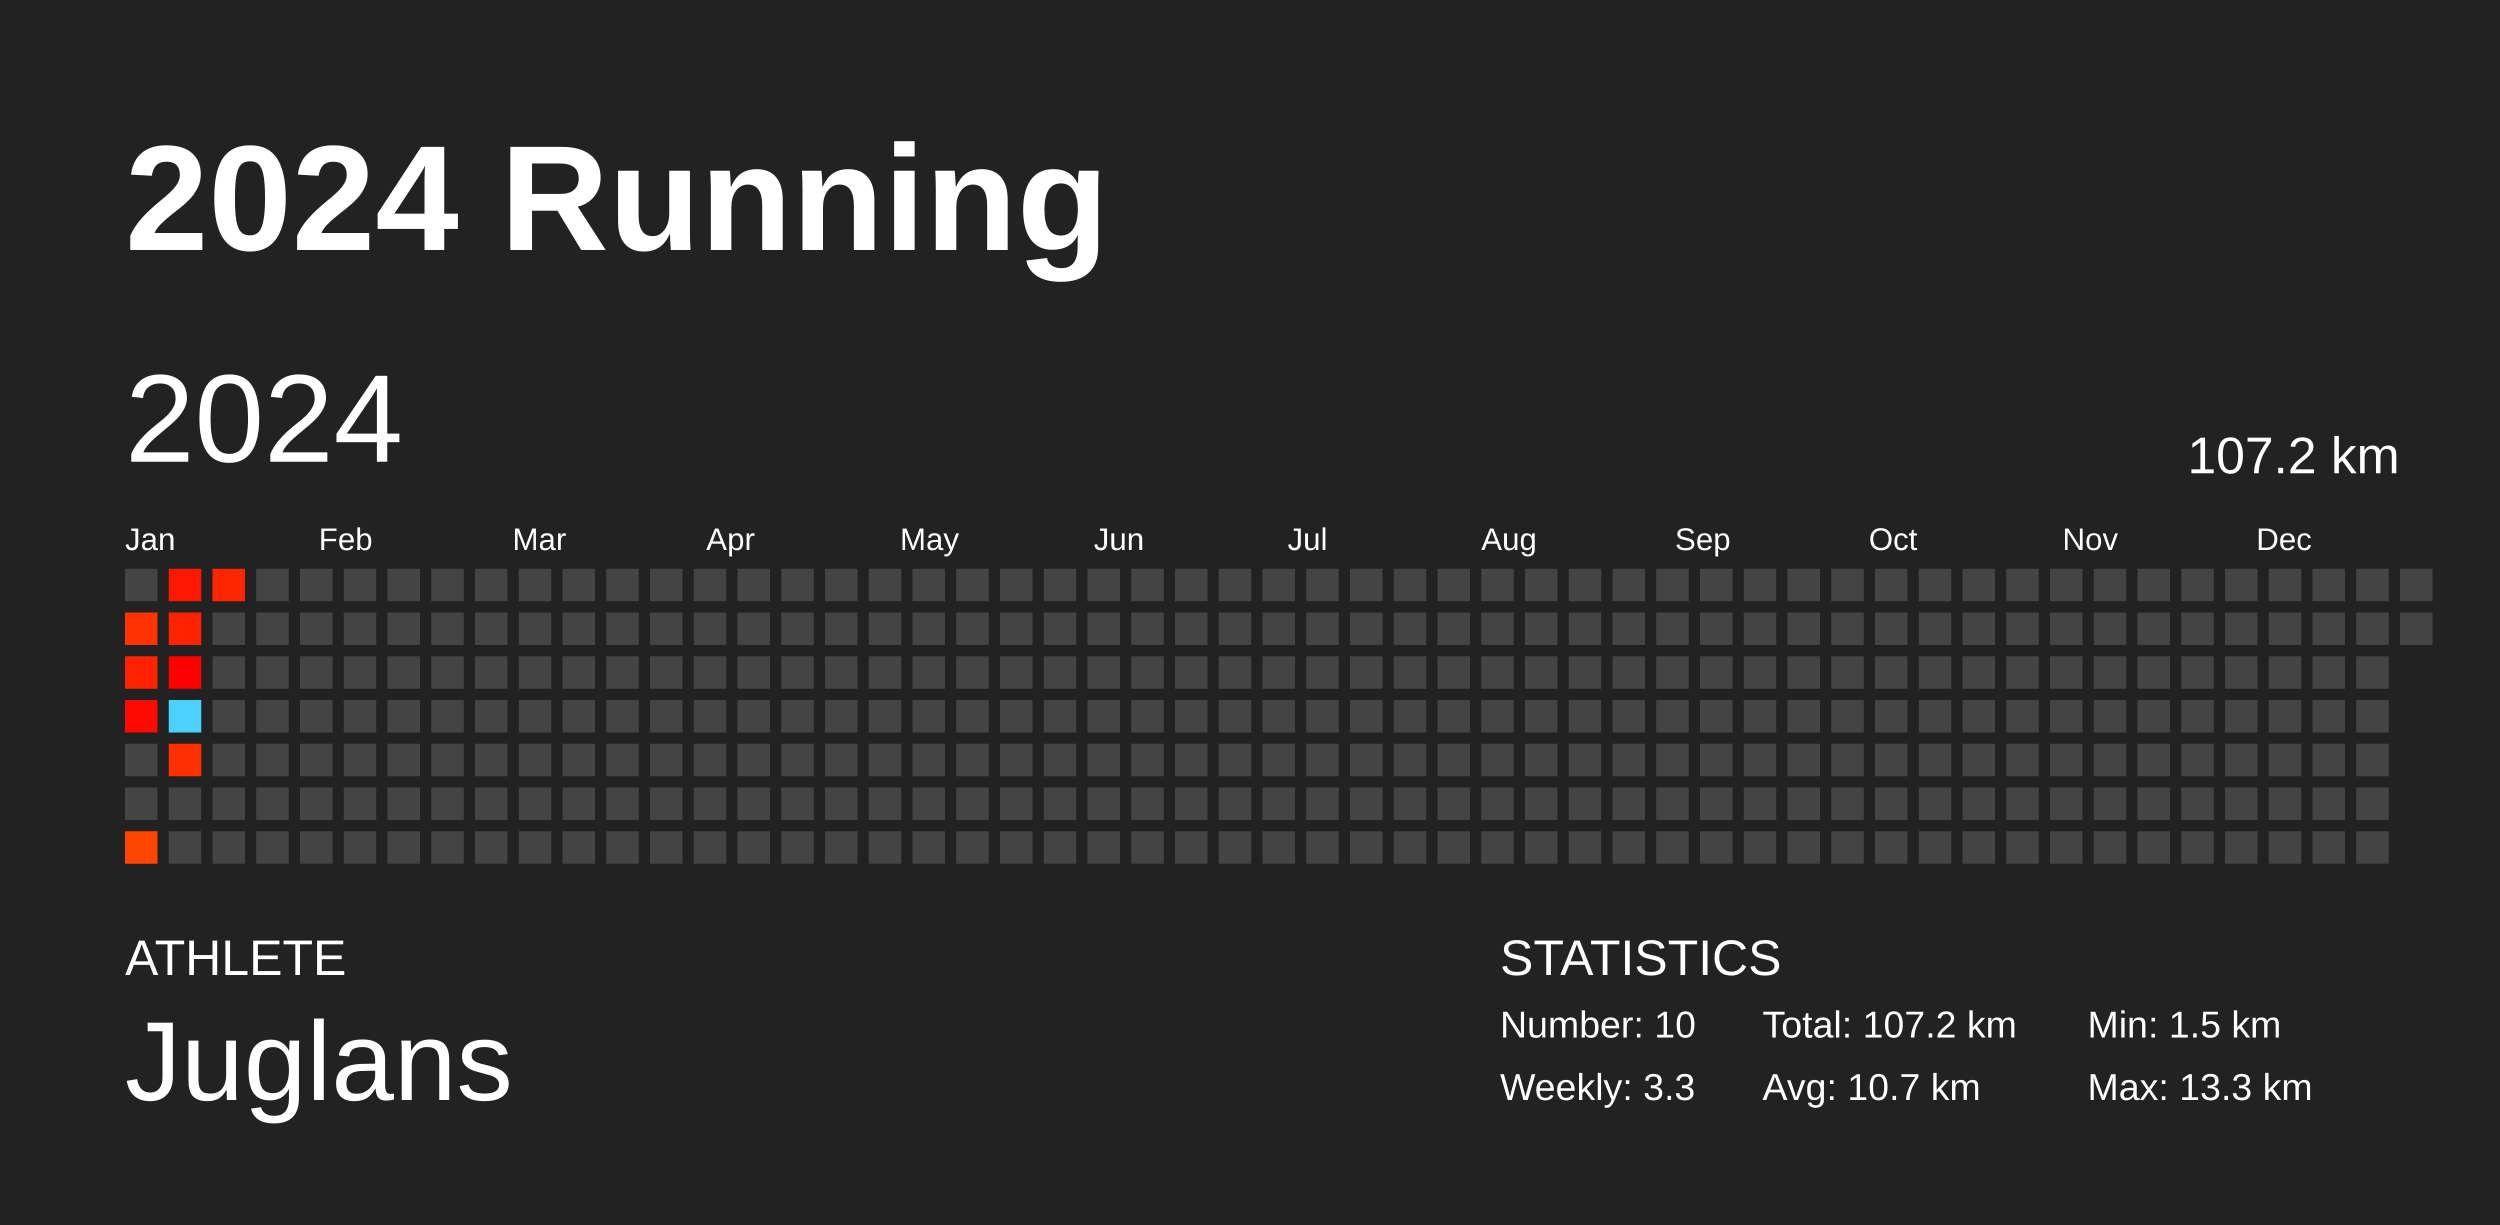
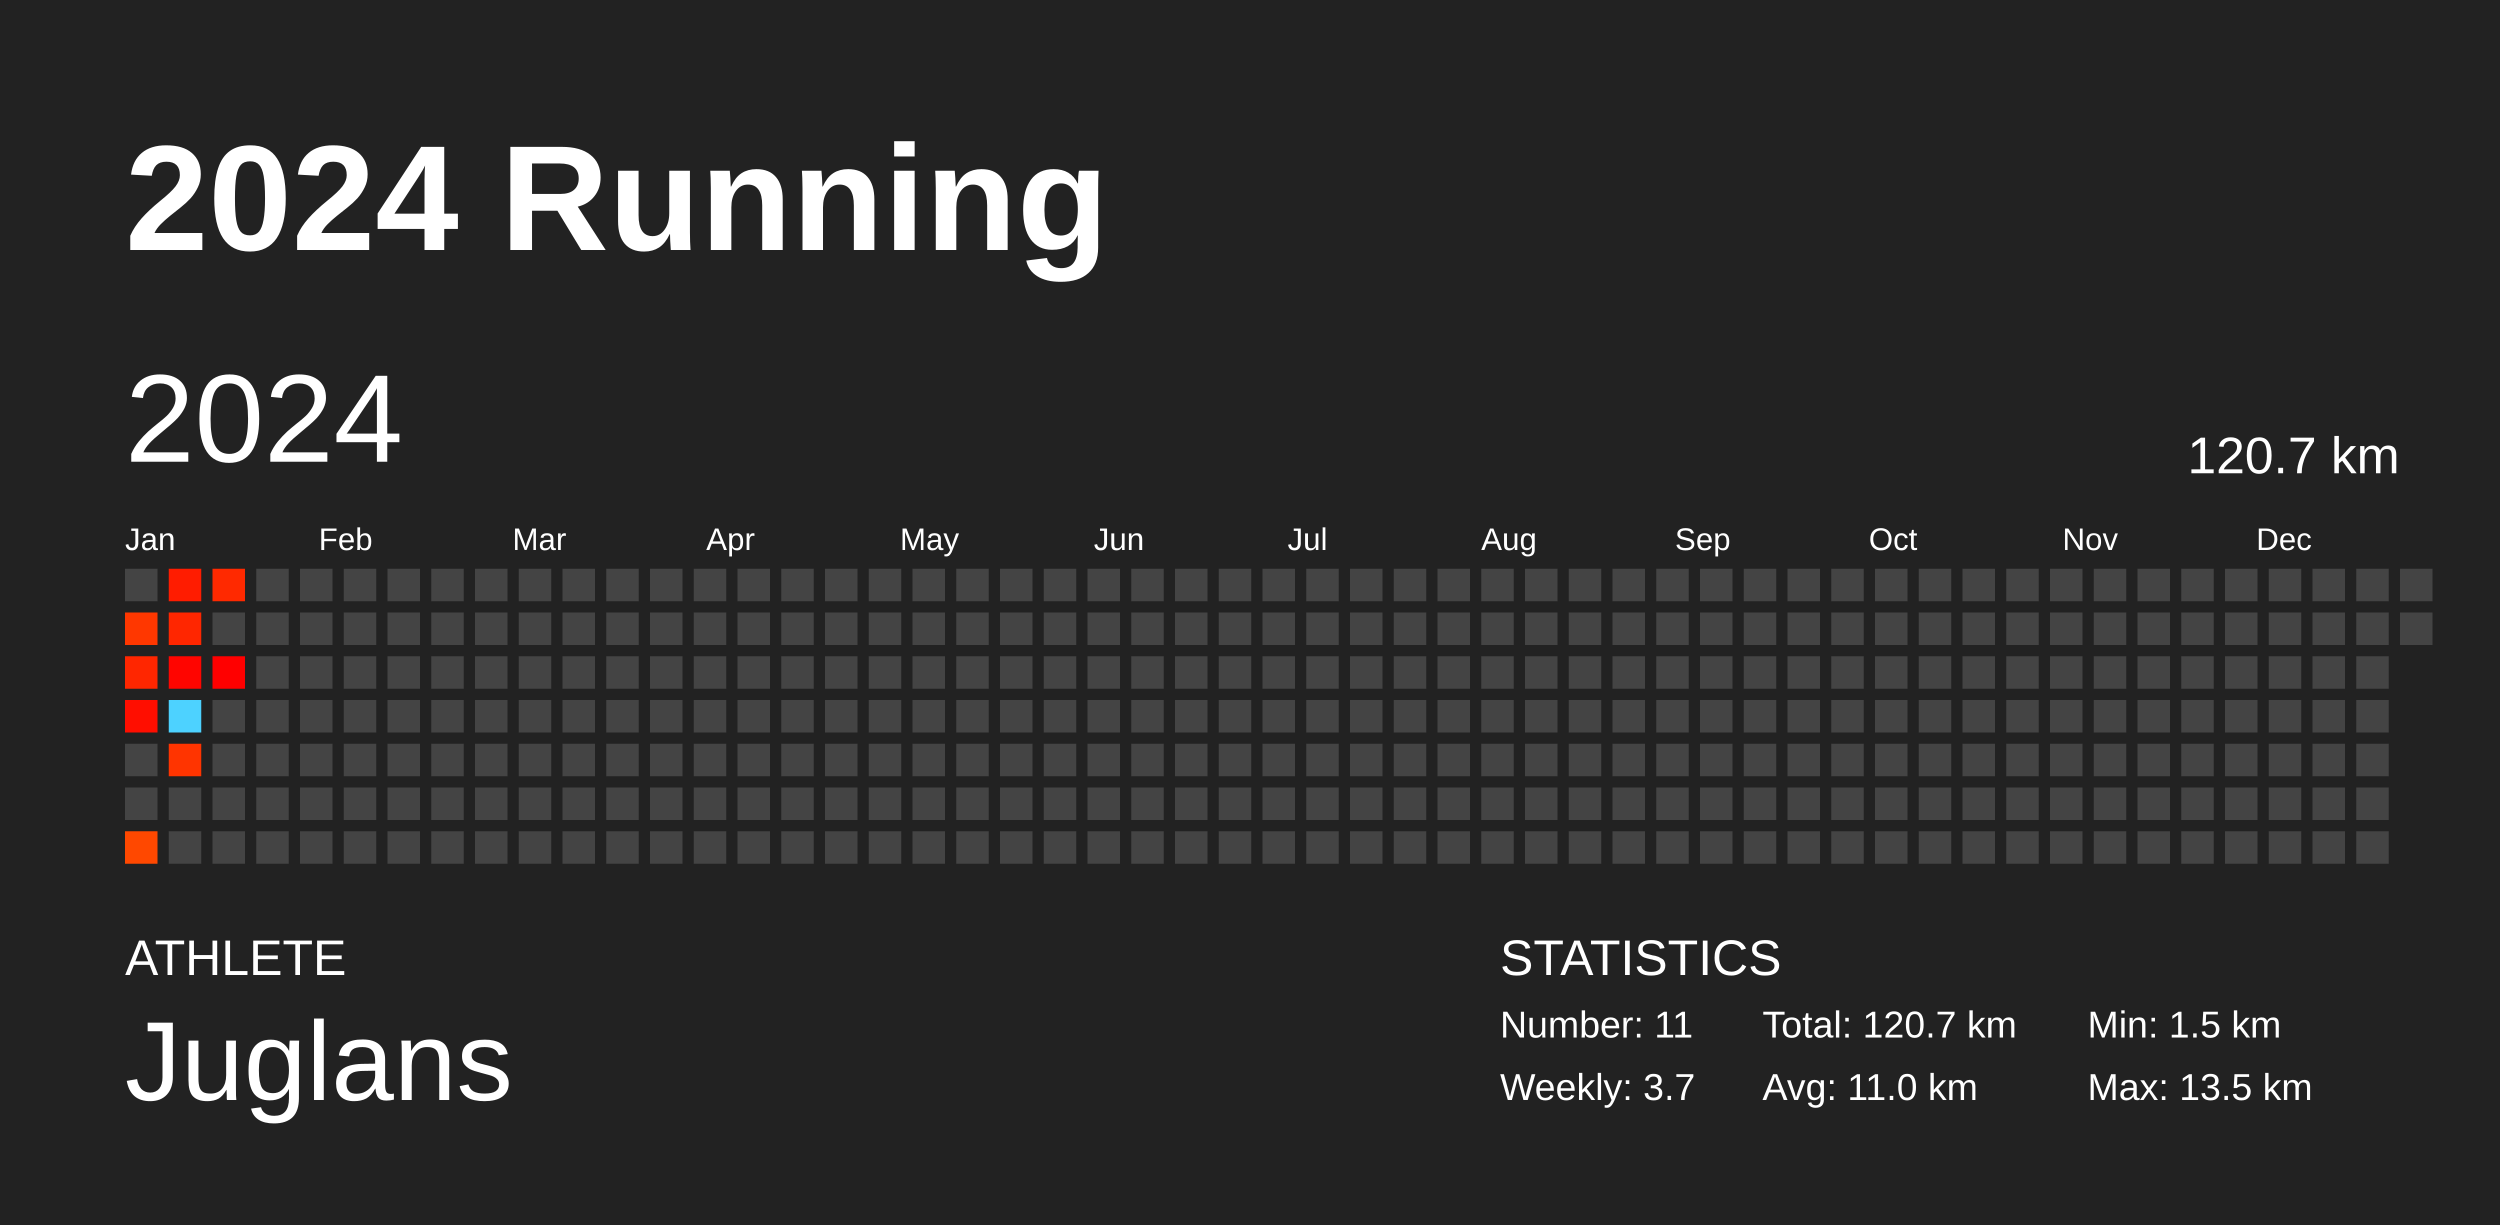
<svg xmlns="http://www.w3.org/2000/svg" baseProfile="full" height="98mm" version="1.1" viewBox="0,0,200,98" width="200mm">
  <defs />
  <rect fill="#222222" height="98" width="200" x="0" y="0" />
  <text fill="#FFFFFF" style="font-size:12px; font-family:Arial; font-weight:bold;" x="10" y="20">2024 Running</text>
  <text fill="#FFFFFF" style="font-size:4px; font-family:Arial" x="10" y="78">ATHLETE</text>
  <text fill="#FFFFFF" style="font-size:9px; font-family:Arial" x="10" y="88">Juglans</text>
  <text fill="#FFFFFF" style="font-size:4px; font-family:Arial" x="120" y="78">STATISTICS</text>
-   <text fill="#FFFFFF" style="font-size:3px; font-family:Arial" x="120" y="83">Number: 10</text>
-   <text fill="#FFFFFF" style="font-size:3px; font-family:Arial" x="120" y="88">Weekly: 3.3</text>
-   <text fill="#FFFFFF" style="font-size:3px; font-family:Arial" x="141" y="83">Total: 107.2 km</text>
-   <text fill="#FFFFFF" style="font-size:3px; font-family:Arial" x="141" y="88">Avg: 10.7 km</text>
+   <text fill="#FFFFFF" style="font-size:3px; font-family:Arial" x="120" y="83">Number: 11</text>
+   <text fill="#FFFFFF" style="font-size:3px; font-family:Arial" x="120" y="88">Weekly: 3.7</text>
+   <text fill="#FFFFFF" style="font-size:3px; font-family:Arial" x="141" y="83">Total: 120.7 km</text>
+   <text fill="#FFFFFF" style="font-size:3px; font-family:Arial" x="141" y="88">Avg: 11.0 km</text>
  <text fill="#FFFFFF" style="font-size:3px; font-family:Arial" x="167" y="83">Min: 1.5 km</text>
-   <text fill="#FFFFFF" style="font-size:3px; font-family:Arial" x="167" y="88">Max: 13.3 km</text>
+   <text fill="#FFFFFF" style="font-size:3px; font-family:Arial" x="167" y="88">Max: 13.5 km</text>
  <text dominant-baseline="hanging" fill="#FFFFFF" style="font-size:10.0px; font-family:Arial;" x="10" y="30">2024</text>
-   <text dominant-baseline="hanging" fill="#FFFFFF" style="font-size:4.125px; font-family:Arial;" x="175" y="35">107.2 km</text>
+   <text dominant-baseline="hanging" fill="#FFFFFF" style="font-size:4.125px; font-family:Arial;" x="175" y="35">120.7 km</text>
  <text fill="#FFFFFF" style="font-size:2.5px; font-family:Arial" x="10.0" y="44">Jan</text>
  <text fill="#FFFFFF" style="font-size:2.5px; font-family:Arial" x="25.5" y="44">Feb</text>
  <text fill="#FFFFFF" style="font-size:2.5px; font-family:Arial" x="41.0" y="44">Mar</text>
  <text fill="#FFFFFF" style="font-size:2.5px; font-family:Arial" x="56.5" y="44">Apr</text>
  <text fill="#FFFFFF" style="font-size:2.5px; font-family:Arial" x="72.0" y="44">May</text>
  <text fill="#FFFFFF" style="font-size:2.5px; font-family:Arial" x="87.5" y="44">Jun</text>
  <text fill="#FFFFFF" style="font-size:2.5px; font-family:Arial" x="103.0" y="44">Jul</text>
  <text fill="#FFFFFF" style="font-size:2.5px; font-family:Arial" x="118.5" y="44">Aug</text>
  <text fill="#FFFFFF" style="font-size:2.5px; font-family:Arial" x="134.0" y="44">Sep</text>
  <text fill="#FFFFFF" style="font-size:2.5px; font-family:Arial" x="149.5" y="44">Oct</text>
  <text fill="#FFFFFF" style="font-size:2.5px; font-family:Arial" x="165.0" y="44">Nov</text>
  <text fill="#FFFFFF" style="font-size:2.5px; font-family:Arial" x="180.5" y="44">Dec</text>
  <rect fill="#444444" height="2.6" width="2.6" x="10.0" y="45.5" />
-   <rect fill="#ff3300" height="2.6" width="2.6" x="10.0" y="49.0" />
-   <rect fill="#ff2200" height="2.6" width="2.6" x="10.0" y="52.5" />
-   <rect fill="#ff0900" height="2.6" width="2.6" x="10.0" y="56.0" />
+   <rect fill="#ff3700" height="2.6" width="2.6" x="10.0" y="49.0" />
+   <rect fill="#ff2600" height="2.6" width="2.6" x="10.0" y="52.5" />
+   <rect fill="#ff0e00" height="2.6" width="2.6" x="10.0" y="56.0" />
  <rect fill="#444444" height="2.6" width="2.6" x="10.0" y="59.5" />
  <rect fill="#444444" height="2.6" width="2.6" x="10.0" y="63.0" />
-   <rect fill="#ff4500" height="2.6" width="2.6" x="10.0" y="66.5" />
-   <rect fill="#ff1800" height="2.6" width="2.6" x="13.5" y="45.5" />
-   <rect fill="#ff2200" height="2.6" width="2.6" x="13.5" y="49.0" />
-   <rect fill="#ff0000" height="2.6" width="2.6" x="13.5" y="52.5" />
+   <rect fill="#ff4800" height="2.6" width="2.6" x="10.0" y="66.5" />
+   <rect fill="#ff1c00" height="2.6" width="2.6" x="13.5" y="45.5" />
+   <rect fill="#ff2600" height="2.6" width="2.6" x="13.5" y="49.0" />
+   <rect fill="#ff0500" height="2.6" width="2.6" x="13.5" y="52.5" />
  <rect fill="#4dd2ff" height="2.6" width="2.6" x="13.5" y="56.0" />
-   <rect fill="#ff3000" height="2.6" width="2.6" x="13.5" y="59.5" />
+   <rect fill="#ff3400" height="2.6" width="2.6" x="13.5" y="59.5" />
  <rect fill="#444444" height="2.6" width="2.6" x="13.5" y="63.0" />
  <rect fill="#444444" height="2.6" width="2.6" x="13.5" y="66.5" />
-   <rect fill="#ff2500" height="2.6" width="2.6" x="17.0" y="45.5" />
+   <rect fill="#ff2900" height="2.6" width="2.6" x="17.0" y="45.5" />
  <rect fill="#444444" height="2.6" width="2.6" x="17.0" y="49.0" />
-   <rect fill="#444444" height="2.6" width="2.6" x="17.0" y="52.5" />
+   <rect fill="#ff0000" height="2.6" width="2.6" x="17.0" y="52.5" />
  <rect fill="#444444" height="2.6" width="2.6" x="17.0" y="56.0" />
  <rect fill="#444444" height="2.6" width="2.6" x="17.0" y="59.5" />
  <rect fill="#444444" height="2.6" width="2.6" x="17.0" y="63.0" />
  <rect fill="#444444" height="2.6" width="2.6" x="17.0" y="66.5" />
  <rect fill="#444444" height="2.6" width="2.6" x="20.5" y="45.5" />
  <rect fill="#444444" height="2.6" width="2.6" x="20.5" y="49.0" />
  <rect fill="#444444" height="2.6" width="2.6" x="20.5" y="52.5" />
  <rect fill="#444444" height="2.6" width="2.6" x="20.5" y="56.0" />
  <rect fill="#444444" height="2.6" width="2.6" x="20.5" y="59.5" />
  <rect fill="#444444" height="2.6" width="2.6" x="20.5" y="63.0" />
  <rect fill="#444444" height="2.6" width="2.6" x="20.5" y="66.5" />
  <rect fill="#444444" height="2.6" width="2.6" x="24.0" y="45.5" />
  <rect fill="#444444" height="2.6" width="2.6" x="24.0" y="49.0" />
  <rect fill="#444444" height="2.6" width="2.6" x="24.0" y="52.5" />
  <rect fill="#444444" height="2.6" width="2.6" x="24.0" y="56.0" />
  <rect fill="#444444" height="2.6" width="2.6" x="24.0" y="59.5" />
  <rect fill="#444444" height="2.6" width="2.6" x="24.0" y="63.0" />
  <rect fill="#444444" height="2.6" width="2.6" x="24.0" y="66.5" />
  <rect fill="#444444" height="2.6" width="2.6" x="27.5" y="45.5" />
  <rect fill="#444444" height="2.6" width="2.6" x="27.5" y="49.0" />
  <rect fill="#444444" height="2.6" width="2.6" x="27.5" y="52.5" />
  <rect fill="#444444" height="2.6" width="2.6" x="27.5" y="56.0" />
  <rect fill="#444444" height="2.6" width="2.6" x="27.5" y="59.5" />
  <rect fill="#444444" height="2.6" width="2.6" x="27.5" y="63.0" />
  <rect fill="#444444" height="2.6" width="2.6" x="27.5" y="66.5" />
  <rect fill="#444444" height="2.6" width="2.6" x="31.0" y="45.5" />
  <rect fill="#444444" height="2.6" width="2.6" x="31.0" y="49.0" />
  <rect fill="#444444" height="2.6" width="2.6" x="31.0" y="52.5" />
  <rect fill="#444444" height="2.6" width="2.6" x="31.0" y="56.0" />
  <rect fill="#444444" height="2.6" width="2.6" x="31.0" y="59.5" />
  <rect fill="#444444" height="2.6" width="2.6" x="31.0" y="63.0" />
  <rect fill="#444444" height="2.6" width="2.6" x="31.0" y="66.5" />
  <rect fill="#444444" height="2.6" width="2.6" x="34.5" y="45.5" />
  <rect fill="#444444" height="2.6" width="2.6" x="34.5" y="49.0" />
  <rect fill="#444444" height="2.6" width="2.6" x="34.5" y="52.5" />
  <rect fill="#444444" height="2.6" width="2.6" x="34.5" y="56.0" />
  <rect fill="#444444" height="2.6" width="2.6" x="34.5" y="59.5" />
  <rect fill="#444444" height="2.6" width="2.6" x="34.5" y="63.0" />
  <rect fill="#444444" height="2.6" width="2.6" x="34.5" y="66.5" />
  <rect fill="#444444" height="2.6" width="2.6" x="38.0" y="45.5" />
  <rect fill="#444444" height="2.6" width="2.6" x="38.0" y="49.0" />
  <rect fill="#444444" height="2.6" width="2.6" x="38.0" y="52.5" />
  <rect fill="#444444" height="2.6" width="2.6" x="38.0" y="56.0" />
  <rect fill="#444444" height="2.6" width="2.6" x="38.0" y="59.5" />
  <rect fill="#444444" height="2.6" width="2.6" x="38.0" y="63.0" />
  <rect fill="#444444" height="2.6" width="2.6" x="38.0" y="66.5" />
  <rect fill="#444444" height="2.6" width="2.6" x="41.5" y="45.5" />
  <rect fill="#444444" height="2.6" width="2.6" x="41.5" y="49.0" />
  <rect fill="#444444" height="2.6" width="2.6" x="41.5" y="52.5" />
  <rect fill="#444444" height="2.6" width="2.6" x="41.5" y="56.0" />
  <rect fill="#444444" height="2.6" width="2.6" x="41.5" y="59.5" />
  <rect fill="#444444" height="2.6" width="2.6" x="41.5" y="63.0" />
  <rect fill="#444444" height="2.6" width="2.6" x="41.5" y="66.5" />
  <rect fill="#444444" height="2.6" width="2.6" x="45.0" y="45.5" />
  <rect fill="#444444" height="2.6" width="2.6" x="45.0" y="49.0" />
  <rect fill="#444444" height="2.6" width="2.6" x="45.0" y="52.5" />
  <rect fill="#444444" height="2.6" width="2.6" x="45.0" y="56.0" />
  <rect fill="#444444" height="2.6" width="2.6" x="45.0" y="59.5" />
  <rect fill="#444444" height="2.6" width="2.6" x="45.0" y="63.0" />
  <rect fill="#444444" height="2.6" width="2.6" x="45.0" y="66.5" />
  <rect fill="#444444" height="2.6" width="2.6" x="48.5" y="45.5" />
  <rect fill="#444444" height="2.6" width="2.6" x="48.5" y="49.0" />
  <rect fill="#444444" height="2.6" width="2.6" x="48.5" y="52.5" />
  <rect fill="#444444" height="2.6" width="2.6" x="48.5" y="56.0" />
  <rect fill="#444444" height="2.6" width="2.6" x="48.5" y="59.5" />
  <rect fill="#444444" height="2.6" width="2.6" x="48.5" y="63.0" />
  <rect fill="#444444" height="2.6" width="2.6" x="48.5" y="66.5" />
  <rect fill="#444444" height="2.6" width="2.6" x="52.0" y="45.5" />
  <rect fill="#444444" height="2.6" width="2.6" x="52.0" y="49.0" />
  <rect fill="#444444" height="2.6" width="2.6" x="52.0" y="52.5" />
  <rect fill="#444444" height="2.6" width="2.6" x="52.0" y="56.0" />
  <rect fill="#444444" height="2.6" width="2.6" x="52.0" y="59.5" />
  <rect fill="#444444" height="2.6" width="2.6" x="52.0" y="63.0" />
  <rect fill="#444444" height="2.6" width="2.6" x="52.0" y="66.5" />
  <rect fill="#444444" height="2.6" width="2.6" x="55.5" y="45.5" />
  <rect fill="#444444" height="2.6" width="2.6" x="55.5" y="49.0" />
  <rect fill="#444444" height="2.6" width="2.6" x="55.5" y="52.5" />
  <rect fill="#444444" height="2.6" width="2.6" x="55.5" y="56.0" />
  <rect fill="#444444" height="2.6" width="2.6" x="55.5" y="59.5" />
  <rect fill="#444444" height="2.6" width="2.6" x="55.5" y="63.0" />
  <rect fill="#444444" height="2.6" width="2.6" x="55.5" y="66.5" />
  <rect fill="#444444" height="2.6" width="2.6" x="59.0" y="45.5" />
  <rect fill="#444444" height="2.6" width="2.6" x="59.0" y="49.0" />
  <rect fill="#444444" height="2.6" width="2.6" x="59.0" y="52.5" />
  <rect fill="#444444" height="2.6" width="2.6" x="59.0" y="56.0" />
  <rect fill="#444444" height="2.6" width="2.6" x="59.0" y="59.5" />
  <rect fill="#444444" height="2.6" width="2.6" x="59.0" y="63.0" />
  <rect fill="#444444" height="2.6" width="2.6" x="59.0" y="66.5" />
  <rect fill="#444444" height="2.6" width="2.6" x="62.5" y="45.5" />
  <rect fill="#444444" height="2.6" width="2.6" x="62.5" y="49.0" />
  <rect fill="#444444" height="2.6" width="2.6" x="62.5" y="52.5" />
  <rect fill="#444444" height="2.6" width="2.6" x="62.5" y="56.0" />
  <rect fill="#444444" height="2.6" width="2.6" x="62.5" y="59.5" />
  <rect fill="#444444" height="2.6" width="2.6" x="62.5" y="63.0" />
  <rect fill="#444444" height="2.6" width="2.6" x="62.5" y="66.5" />
  <rect fill="#444444" height="2.6" width="2.6" x="66.0" y="45.5" />
  <rect fill="#444444" height="2.6" width="2.6" x="66.0" y="49.0" />
  <rect fill="#444444" height="2.6" width="2.6" x="66.0" y="52.5" />
  <rect fill="#444444" height="2.6" width="2.6" x="66.0" y="56.0" />
  <rect fill="#444444" height="2.6" width="2.6" x="66.0" y="59.5" />
  <rect fill="#444444" height="2.6" width="2.6" x="66.0" y="63.0" />
  <rect fill="#444444" height="2.6" width="2.6" x="66.0" y="66.5" />
  <rect fill="#444444" height="2.6" width="2.6" x="69.5" y="45.5" />
  <rect fill="#444444" height="2.6" width="2.6" x="69.5" y="49.0" />
  <rect fill="#444444" height="2.6" width="2.6" x="69.5" y="52.5" />
  <rect fill="#444444" height="2.6" width="2.6" x="69.5" y="56.0" />
  <rect fill="#444444" height="2.6" width="2.6" x="69.5" y="59.5" />
  <rect fill="#444444" height="2.6" width="2.6" x="69.5" y="63.0" />
  <rect fill="#444444" height="2.6" width="2.6" x="69.5" y="66.5" />
  <rect fill="#444444" height="2.6" width="2.6" x="73.0" y="45.5" />
  <rect fill="#444444" height="2.6" width="2.6" x="73.0" y="49.0" />
  <rect fill="#444444" height="2.6" width="2.6" x="73.0" y="52.5" />
  <rect fill="#444444" height="2.6" width="2.6" x="73.0" y="56.0" />
  <rect fill="#444444" height="2.6" width="2.6" x="73.0" y="59.5" />
  <rect fill="#444444" height="2.6" width="2.6" x="73.0" y="63.0" />
  <rect fill="#444444" height="2.6" width="2.6" x="73.0" y="66.5" />
  <rect fill="#444444" height="2.6" width="2.6" x="76.5" y="45.5" />
  <rect fill="#444444" height="2.6" width="2.6" x="76.5" y="49.0" />
  <rect fill="#444444" height="2.6" width="2.6" x="76.5" y="52.5" />
  <rect fill="#444444" height="2.6" width="2.6" x="76.5" y="56.0" />
  <rect fill="#444444" height="2.6" width="2.6" x="76.5" y="59.5" />
  <rect fill="#444444" height="2.6" width="2.6" x="76.5" y="63.0" />
  <rect fill="#444444" height="2.6" width="2.6" x="76.5" y="66.5" />
  <rect fill="#444444" height="2.6" width="2.6" x="80.0" y="45.5" />
  <rect fill="#444444" height="2.6" width="2.6" x="80.0" y="49.0" />
  <rect fill="#444444" height="2.6" width="2.6" x="80.0" y="52.5" />
  <rect fill="#444444" height="2.6" width="2.6" x="80.0" y="56.0" />
  <rect fill="#444444" height="2.6" width="2.6" x="80.0" y="59.5" />
  <rect fill="#444444" height="2.6" width="2.6" x="80.0" y="63.0" />
  <rect fill="#444444" height="2.6" width="2.6" x="80.0" y="66.5" />
  <rect fill="#444444" height="2.6" width="2.6" x="83.5" y="45.5" />
  <rect fill="#444444" height="2.6" width="2.6" x="83.5" y="49.0" />
  <rect fill="#444444" height="2.6" width="2.6" x="83.5" y="52.5" />
  <rect fill="#444444" height="2.6" width="2.6" x="83.5" y="56.0" />
  <rect fill="#444444" height="2.6" width="2.6" x="83.5" y="59.5" />
  <rect fill="#444444" height="2.6" width="2.6" x="83.5" y="63.0" />
  <rect fill="#444444" height="2.6" width="2.6" x="83.5" y="66.5" />
  <rect fill="#444444" height="2.6" width="2.6" x="87.0" y="45.5" />
  <rect fill="#444444" height="2.6" width="2.6" x="87.0" y="49.0" />
  <rect fill="#444444" height="2.6" width="2.6" x="87.0" y="52.5" />
  <rect fill="#444444" height="2.6" width="2.6" x="87.0" y="56.0" />
  <rect fill="#444444" height="2.6" width="2.6" x="87.0" y="59.5" />
  <rect fill="#444444" height="2.6" width="2.6" x="87.0" y="63.0" />
  <rect fill="#444444" height="2.6" width="2.6" x="87.0" y="66.5" />
  <rect fill="#444444" height="2.6" width="2.6" x="90.5" y="45.5" />
  <rect fill="#444444" height="2.6" width="2.6" x="90.5" y="49.0" />
  <rect fill="#444444" height="2.6" width="2.6" x="90.5" y="52.5" />
  <rect fill="#444444" height="2.6" width="2.6" x="90.5" y="56.0" />
  <rect fill="#444444" height="2.6" width="2.6" x="90.5" y="59.5" />
  <rect fill="#444444" height="2.6" width="2.6" x="90.5" y="63.0" />
  <rect fill="#444444" height="2.6" width="2.6" x="90.5" y="66.5" />
  <rect fill="#444444" height="2.6" width="2.6" x="94.0" y="45.5" />
  <rect fill="#444444" height="2.6" width="2.6" x="94.0" y="49.0" />
  <rect fill="#444444" height="2.6" width="2.6" x="94.0" y="52.5" />
  <rect fill="#444444" height="2.6" width="2.6" x="94.0" y="56.0" />
  <rect fill="#444444" height="2.6" width="2.6" x="94.0" y="59.5" />
  <rect fill="#444444" height="2.6" width="2.6" x="94.0" y="63.0" />
  <rect fill="#444444" height="2.6" width="2.6" x="94.0" y="66.5" />
  <rect fill="#444444" height="2.6" width="2.6" x="97.5" y="45.5" />
  <rect fill="#444444" height="2.6" width="2.6" x="97.5" y="49.0" />
  <rect fill="#444444" height="2.6" width="2.6" x="97.5" y="52.5" />
  <rect fill="#444444" height="2.6" width="2.6" x="97.5" y="56.0" />
  <rect fill="#444444" height="2.6" width="2.6" x="97.5" y="59.5" />
  <rect fill="#444444" height="2.6" width="2.6" x="97.5" y="63.0" />
  <rect fill="#444444" height="2.6" width="2.6" x="97.5" y="66.5" />
  <rect fill="#444444" height="2.6" width="2.6" x="101.0" y="45.5" />
  <rect fill="#444444" height="2.6" width="2.6" x="101.0" y="49.0" />
  <rect fill="#444444" height="2.6" width="2.6" x="101.0" y="52.5" />
  <rect fill="#444444" height="2.6" width="2.6" x="101.0" y="56.0" />
  <rect fill="#444444" height="2.6" width="2.6" x="101.0" y="59.5" />
  <rect fill="#444444" height="2.6" width="2.6" x="101.0" y="63.0" />
  <rect fill="#444444" height="2.6" width="2.6" x="101.0" y="66.5" />
  <rect fill="#444444" height="2.6" width="2.6" x="104.5" y="45.5" />
  <rect fill="#444444" height="2.6" width="2.6" x="104.5" y="49.0" />
  <rect fill="#444444" height="2.6" width="2.6" x="104.5" y="52.5" />
  <rect fill="#444444" height="2.6" width="2.6" x="104.5" y="56.0" />
  <rect fill="#444444" height="2.6" width="2.6" x="104.5" y="59.5" />
  <rect fill="#444444" height="2.6" width="2.6" x="104.5" y="63.0" />
  <rect fill="#444444" height="2.6" width="2.6" x="104.5" y="66.5" />
  <rect fill="#444444" height="2.6" width="2.6" x="108.0" y="45.5" />
  <rect fill="#444444" height="2.6" width="2.6" x="108.0" y="49.0" />
  <rect fill="#444444" height="2.6" width="2.6" x="108.0" y="52.5" />
  <rect fill="#444444" height="2.6" width="2.6" x="108.0" y="56.0" />
  <rect fill="#444444" height="2.6" width="2.6" x="108.0" y="59.5" />
  <rect fill="#444444" height="2.6" width="2.6" x="108.0" y="63.0" />
  <rect fill="#444444" height="2.6" width="2.6" x="108.0" y="66.5" />
  <rect fill="#444444" height="2.6" width="2.6" x="111.5" y="45.5" />
  <rect fill="#444444" height="2.6" width="2.6" x="111.5" y="49.0" />
  <rect fill="#444444" height="2.6" width="2.6" x="111.5" y="52.5" />
  <rect fill="#444444" height="2.6" width="2.6" x="111.5" y="56.0" />
  <rect fill="#444444" height="2.6" width="2.6" x="111.5" y="59.5" />
  <rect fill="#444444" height="2.6" width="2.6" x="111.5" y="63.0" />
  <rect fill="#444444" height="2.6" width="2.6" x="111.5" y="66.5" />
  <rect fill="#444444" height="2.6" width="2.6" x="115.0" y="45.5" />
  <rect fill="#444444" height="2.6" width="2.6" x="115.0" y="49.0" />
  <rect fill="#444444" height="2.6" width="2.6" x="115.0" y="52.5" />
  <rect fill="#444444" height="2.6" width="2.6" x="115.0" y="56.0" />
  <rect fill="#444444" height="2.6" width="2.6" x="115.0" y="59.5" />
  <rect fill="#444444" height="2.6" width="2.6" x="115.0" y="63.0" />
  <rect fill="#444444" height="2.6" width="2.6" x="115.0" y="66.5" />
  <rect fill="#444444" height="2.6" width="2.6" x="118.5" y="45.5" />
  <rect fill="#444444" height="2.6" width="2.6" x="118.5" y="49.0" />
  <rect fill="#444444" height="2.6" width="2.6" x="118.5" y="52.5" />
  <rect fill="#444444" height="2.6" width="2.6" x="118.5" y="56.0" />
  <rect fill="#444444" height="2.6" width="2.6" x="118.5" y="59.5" />
  <rect fill="#444444" height="2.6" width="2.6" x="118.5" y="63.0" />
  <rect fill="#444444" height="2.6" width="2.6" x="118.5" y="66.5" />
  <rect fill="#444444" height="2.6" width="2.6" x="122.0" y="45.5" />
  <rect fill="#444444" height="2.6" width="2.6" x="122.0" y="49.0" />
  <rect fill="#444444" height="2.6" width="2.6" x="122.0" y="52.5" />
  <rect fill="#444444" height="2.6" width="2.6" x="122.0" y="56.0" />
  <rect fill="#444444" height="2.6" width="2.6" x="122.0" y="59.5" />
  <rect fill="#444444" height="2.6" width="2.6" x="122.0" y="63.0" />
  <rect fill="#444444" height="2.6" width="2.6" x="122.0" y="66.5" />
  <rect fill="#444444" height="2.6" width="2.6" x="125.5" y="45.5" />
  <rect fill="#444444" height="2.6" width="2.6" x="125.5" y="49.0" />
  <rect fill="#444444" height="2.6" width="2.6" x="125.5" y="52.5" />
  <rect fill="#444444" height="2.6" width="2.6" x="125.5" y="56.0" />
  <rect fill="#444444" height="2.6" width="2.6" x="125.5" y="59.5" />
  <rect fill="#444444" height="2.6" width="2.6" x="125.5" y="63.0" />
  <rect fill="#444444" height="2.6" width="2.6" x="125.5" y="66.5" />
  <rect fill="#444444" height="2.6" width="2.6" x="129.0" y="45.5" />
  <rect fill="#444444" height="2.6" width="2.6" x="129.0" y="49.0" />
  <rect fill="#444444" height="2.6" width="2.6" x="129.0" y="52.5" />
  <rect fill="#444444" height="2.6" width="2.6" x="129.0" y="56.0" />
  <rect fill="#444444" height="2.6" width="2.6" x="129.0" y="59.5" />
  <rect fill="#444444" height="2.6" width="2.6" x="129.0" y="63.0" />
  <rect fill="#444444" height="2.6" width="2.6" x="129.0" y="66.5" />
  <rect fill="#444444" height="2.6" width="2.6" x="132.5" y="45.5" />
  <rect fill="#444444" height="2.6" width="2.6" x="132.5" y="49.0" />
  <rect fill="#444444" height="2.6" width="2.6" x="132.5" y="52.5" />
  <rect fill="#444444" height="2.6" width="2.6" x="132.5" y="56.0" />
  <rect fill="#444444" height="2.6" width="2.6" x="132.5" y="59.5" />
  <rect fill="#444444" height="2.6" width="2.6" x="132.5" y="63.0" />
  <rect fill="#444444" height="2.6" width="2.6" x="132.5" y="66.5" />
  <rect fill="#444444" height="2.6" width="2.6" x="136.0" y="45.5" />
  <rect fill="#444444" height="2.6" width="2.6" x="136.0" y="49.0" />
  <rect fill="#444444" height="2.6" width="2.6" x="136.0" y="52.5" />
  <rect fill="#444444" height="2.6" width="2.6" x="136.0" y="56.0" />
  <rect fill="#444444" height="2.6" width="2.6" x="136.0" y="59.5" />
  <rect fill="#444444" height="2.6" width="2.6" x="136.0" y="63.0" />
  <rect fill="#444444" height="2.6" width="2.6" x="136.0" y="66.5" />
  <rect fill="#444444" height="2.6" width="2.6" x="139.5" y="45.5" />
  <rect fill="#444444" height="2.6" width="2.6" x="139.5" y="49.0" />
  <rect fill="#444444" height="2.6" width="2.6" x="139.5" y="52.5" />
  <rect fill="#444444" height="2.6" width="2.6" x="139.5" y="56.0" />
  <rect fill="#444444" height="2.6" width="2.6" x="139.5" y="59.5" />
  <rect fill="#444444" height="2.6" width="2.6" x="139.5" y="63.0" />
  <rect fill="#444444" height="2.6" width="2.6" x="139.5" y="66.5" />
  <rect fill="#444444" height="2.6" width="2.6" x="143.0" y="45.5" />
  <rect fill="#444444" height="2.6" width="2.6" x="143.0" y="49.0" />
  <rect fill="#444444" height="2.6" width="2.6" x="143.0" y="52.5" />
  <rect fill="#444444" height="2.6" width="2.6" x="143.0" y="56.0" />
  <rect fill="#444444" height="2.6" width="2.6" x="143.0" y="59.5" />
  <rect fill="#444444" height="2.6" width="2.6" x="143.0" y="63.0" />
  <rect fill="#444444" height="2.6" width="2.6" x="143.0" y="66.5" />
  <rect fill="#444444" height="2.6" width="2.6" x="146.5" y="45.5" />
  <rect fill="#444444" height="2.6" width="2.6" x="146.5" y="49.0" />
  <rect fill="#444444" height="2.6" width="2.6" x="146.5" y="52.5" />
  <rect fill="#444444" height="2.6" width="2.6" x="146.5" y="56.0" />
  <rect fill="#444444" height="2.6" width="2.6" x="146.5" y="59.5" />
  <rect fill="#444444" height="2.6" width="2.6" x="146.5" y="63.0" />
  <rect fill="#444444" height="2.6" width="2.6" x="146.5" y="66.5" />
  <rect fill="#444444" height="2.6" width="2.6" x="150.0" y="45.5" />
  <rect fill="#444444" height="2.6" width="2.6" x="150.0" y="49.0" />
  <rect fill="#444444" height="2.6" width="2.6" x="150.0" y="52.5" />
  <rect fill="#444444" height="2.6" width="2.6" x="150.0" y="56.0" />
  <rect fill="#444444" height="2.6" width="2.6" x="150.0" y="59.5" />
  <rect fill="#444444" height="2.6" width="2.6" x="150.0" y="63.0" />
  <rect fill="#444444" height="2.6" width="2.6" x="150.0" y="66.5" />
  <rect fill="#444444" height="2.6" width="2.6" x="153.5" y="45.5" />
  <rect fill="#444444" height="2.6" width="2.6" x="153.5" y="49.0" />
  <rect fill="#444444" height="2.6" width="2.6" x="153.5" y="52.5" />
  <rect fill="#444444" height="2.6" width="2.6" x="153.5" y="56.0" />
  <rect fill="#444444" height="2.6" width="2.6" x="153.5" y="59.5" />
  <rect fill="#444444" height="2.6" width="2.6" x="153.5" y="63.0" />
  <rect fill="#444444" height="2.6" width="2.6" x="153.5" y="66.5" />
  <rect fill="#444444" height="2.6" width="2.6" x="157.0" y="45.5" />
  <rect fill="#444444" height="2.6" width="2.6" x="157.0" y="49.0" />
  <rect fill="#444444" height="2.6" width="2.6" x="157.0" y="52.5" />
  <rect fill="#444444" height="2.6" width="2.6" x="157.0" y="56.0" />
  <rect fill="#444444" height="2.6" width="2.6" x="157.0" y="59.5" />
  <rect fill="#444444" height="2.6" width="2.6" x="157.0" y="63.0" />
  <rect fill="#444444" height="2.6" width="2.6" x="157.0" y="66.5" />
  <rect fill="#444444" height="2.6" width="2.6" x="160.5" y="45.5" />
  <rect fill="#444444" height="2.6" width="2.6" x="160.5" y="49.0" />
  <rect fill="#444444" height="2.6" width="2.6" x="160.5" y="52.5" />
  <rect fill="#444444" height="2.6" width="2.6" x="160.5" y="56.0" />
  <rect fill="#444444" height="2.6" width="2.6" x="160.5" y="59.5" />
  <rect fill="#444444" height="2.6" width="2.6" x="160.5" y="63.0" />
  <rect fill="#444444" height="2.6" width="2.6" x="160.5" y="66.5" />
  <rect fill="#444444" height="2.6" width="2.6" x="164.0" y="45.5" />
  <rect fill="#444444" height="2.6" width="2.6" x="164.0" y="49.0" />
  <rect fill="#444444" height="2.6" width="2.6" x="164.0" y="52.5" />
  <rect fill="#444444" height="2.6" width="2.6" x="164.0" y="56.0" />
  <rect fill="#444444" height="2.6" width="2.6" x="164.0" y="59.5" />
  <rect fill="#444444" height="2.6" width="2.6" x="164.0" y="63.0" />
  <rect fill="#444444" height="2.6" width="2.6" x="164.0" y="66.5" />
  <rect fill="#444444" height="2.6" width="2.6" x="167.5" y="45.5" />
  <rect fill="#444444" height="2.6" width="2.6" x="167.5" y="49.0" />
  <rect fill="#444444" height="2.6" width="2.6" x="167.5" y="52.5" />
  <rect fill="#444444" height="2.6" width="2.6" x="167.5" y="56.0" />
  <rect fill="#444444" height="2.6" width="2.6" x="167.5" y="59.5" />
  <rect fill="#444444" height="2.6" width="2.6" x="167.5" y="63.0" />
  <rect fill="#444444" height="2.6" width="2.6" x="167.5" y="66.5" />
  <rect fill="#444444" height="2.6" width="2.6" x="171.0" y="45.5" />
  <rect fill="#444444" height="2.6" width="2.6" x="171.0" y="49.0" />
  <rect fill="#444444" height="2.6" width="2.6" x="171.0" y="52.5" />
  <rect fill="#444444" height="2.6" width="2.6" x="171.0" y="56.0" />
  <rect fill="#444444" height="2.6" width="2.6" x="171.0" y="59.5" />
  <rect fill="#444444" height="2.6" width="2.6" x="171.0" y="63.0" />
  <rect fill="#444444" height="2.6" width="2.6" x="171.0" y="66.5" />
  <rect fill="#444444" height="2.6" width="2.6" x="174.5" y="45.5" />
  <rect fill="#444444" height="2.6" width="2.6" x="174.5" y="49.0" />
  <rect fill="#444444" height="2.6" width="2.6" x="174.5" y="52.5" />
  <rect fill="#444444" height="2.6" width="2.6" x="174.5" y="56.0" />
  <rect fill="#444444" height="2.6" width="2.6" x="174.5" y="59.5" />
  <rect fill="#444444" height="2.6" width="2.6" x="174.5" y="63.0" />
  <rect fill="#444444" height="2.6" width="2.6" x="174.5" y="66.5" />
  <rect fill="#444444" height="2.6" width="2.6" x="178.0" y="45.5" />
  <rect fill="#444444" height="2.6" width="2.6" x="178.0" y="49.0" />
  <rect fill="#444444" height="2.6" width="2.6" x="178.0" y="52.5" />
  <rect fill="#444444" height="2.6" width="2.6" x="178.0" y="56.0" />
  <rect fill="#444444" height="2.6" width="2.6" x="178.0" y="59.5" />
  <rect fill="#444444" height="2.6" width="2.6" x="178.0" y="63.0" />
  <rect fill="#444444" height="2.6" width="2.6" x="178.0" y="66.5" />
  <rect fill="#444444" height="2.6" width="2.6" x="181.5" y="45.5" />
  <rect fill="#444444" height="2.6" width="2.6" x="181.5" y="49.0" />
  <rect fill="#444444" height="2.6" width="2.6" x="181.5" y="52.5" />
  <rect fill="#444444" height="2.6" width="2.6" x="181.5" y="56.0" />
  <rect fill="#444444" height="2.6" width="2.6" x="181.5" y="59.5" />
  <rect fill="#444444" height="2.6" width="2.6" x="181.5" y="63.0" />
  <rect fill="#444444" height="2.6" width="2.6" x="181.5" y="66.5" />
  <rect fill="#444444" height="2.6" width="2.6" x="185.0" y="45.5" />
  <rect fill="#444444" height="2.6" width="2.6" x="185.0" y="49.0" />
  <rect fill="#444444" height="2.6" width="2.6" x="185.0" y="52.5" />
  <rect fill="#444444" height="2.6" width="2.6" x="185.0" y="56.0" />
  <rect fill="#444444" height="2.6" width="2.6" x="185.0" y="59.5" />
  <rect fill="#444444" height="2.6" width="2.6" x="185.0" y="63.0" />
  <rect fill="#444444" height="2.6" width="2.6" x="185.0" y="66.5" />
  <rect fill="#444444" height="2.6" width="2.6" x="188.5" y="45.5" />
  <rect fill="#444444" height="2.6" width="2.6" x="188.5" y="49.0" />
  <rect fill="#444444" height="2.6" width="2.6" x="188.5" y="52.5" />
  <rect fill="#444444" height="2.6" width="2.6" x="188.5" y="56.0" />
  <rect fill="#444444" height="2.6" width="2.6" x="188.5" y="59.5" />
  <rect fill="#444444" height="2.6" width="2.6" x="188.5" y="63.0" />
  <rect fill="#444444" height="2.6" width="2.6" x="188.5" y="66.5" />
  <rect fill="#444444" height="2.6" width="2.6" x="192.0" y="45.5" />
  <rect fill="#444444" height="2.6" width="2.6" x="192.0" y="49.0" />
</svg>
